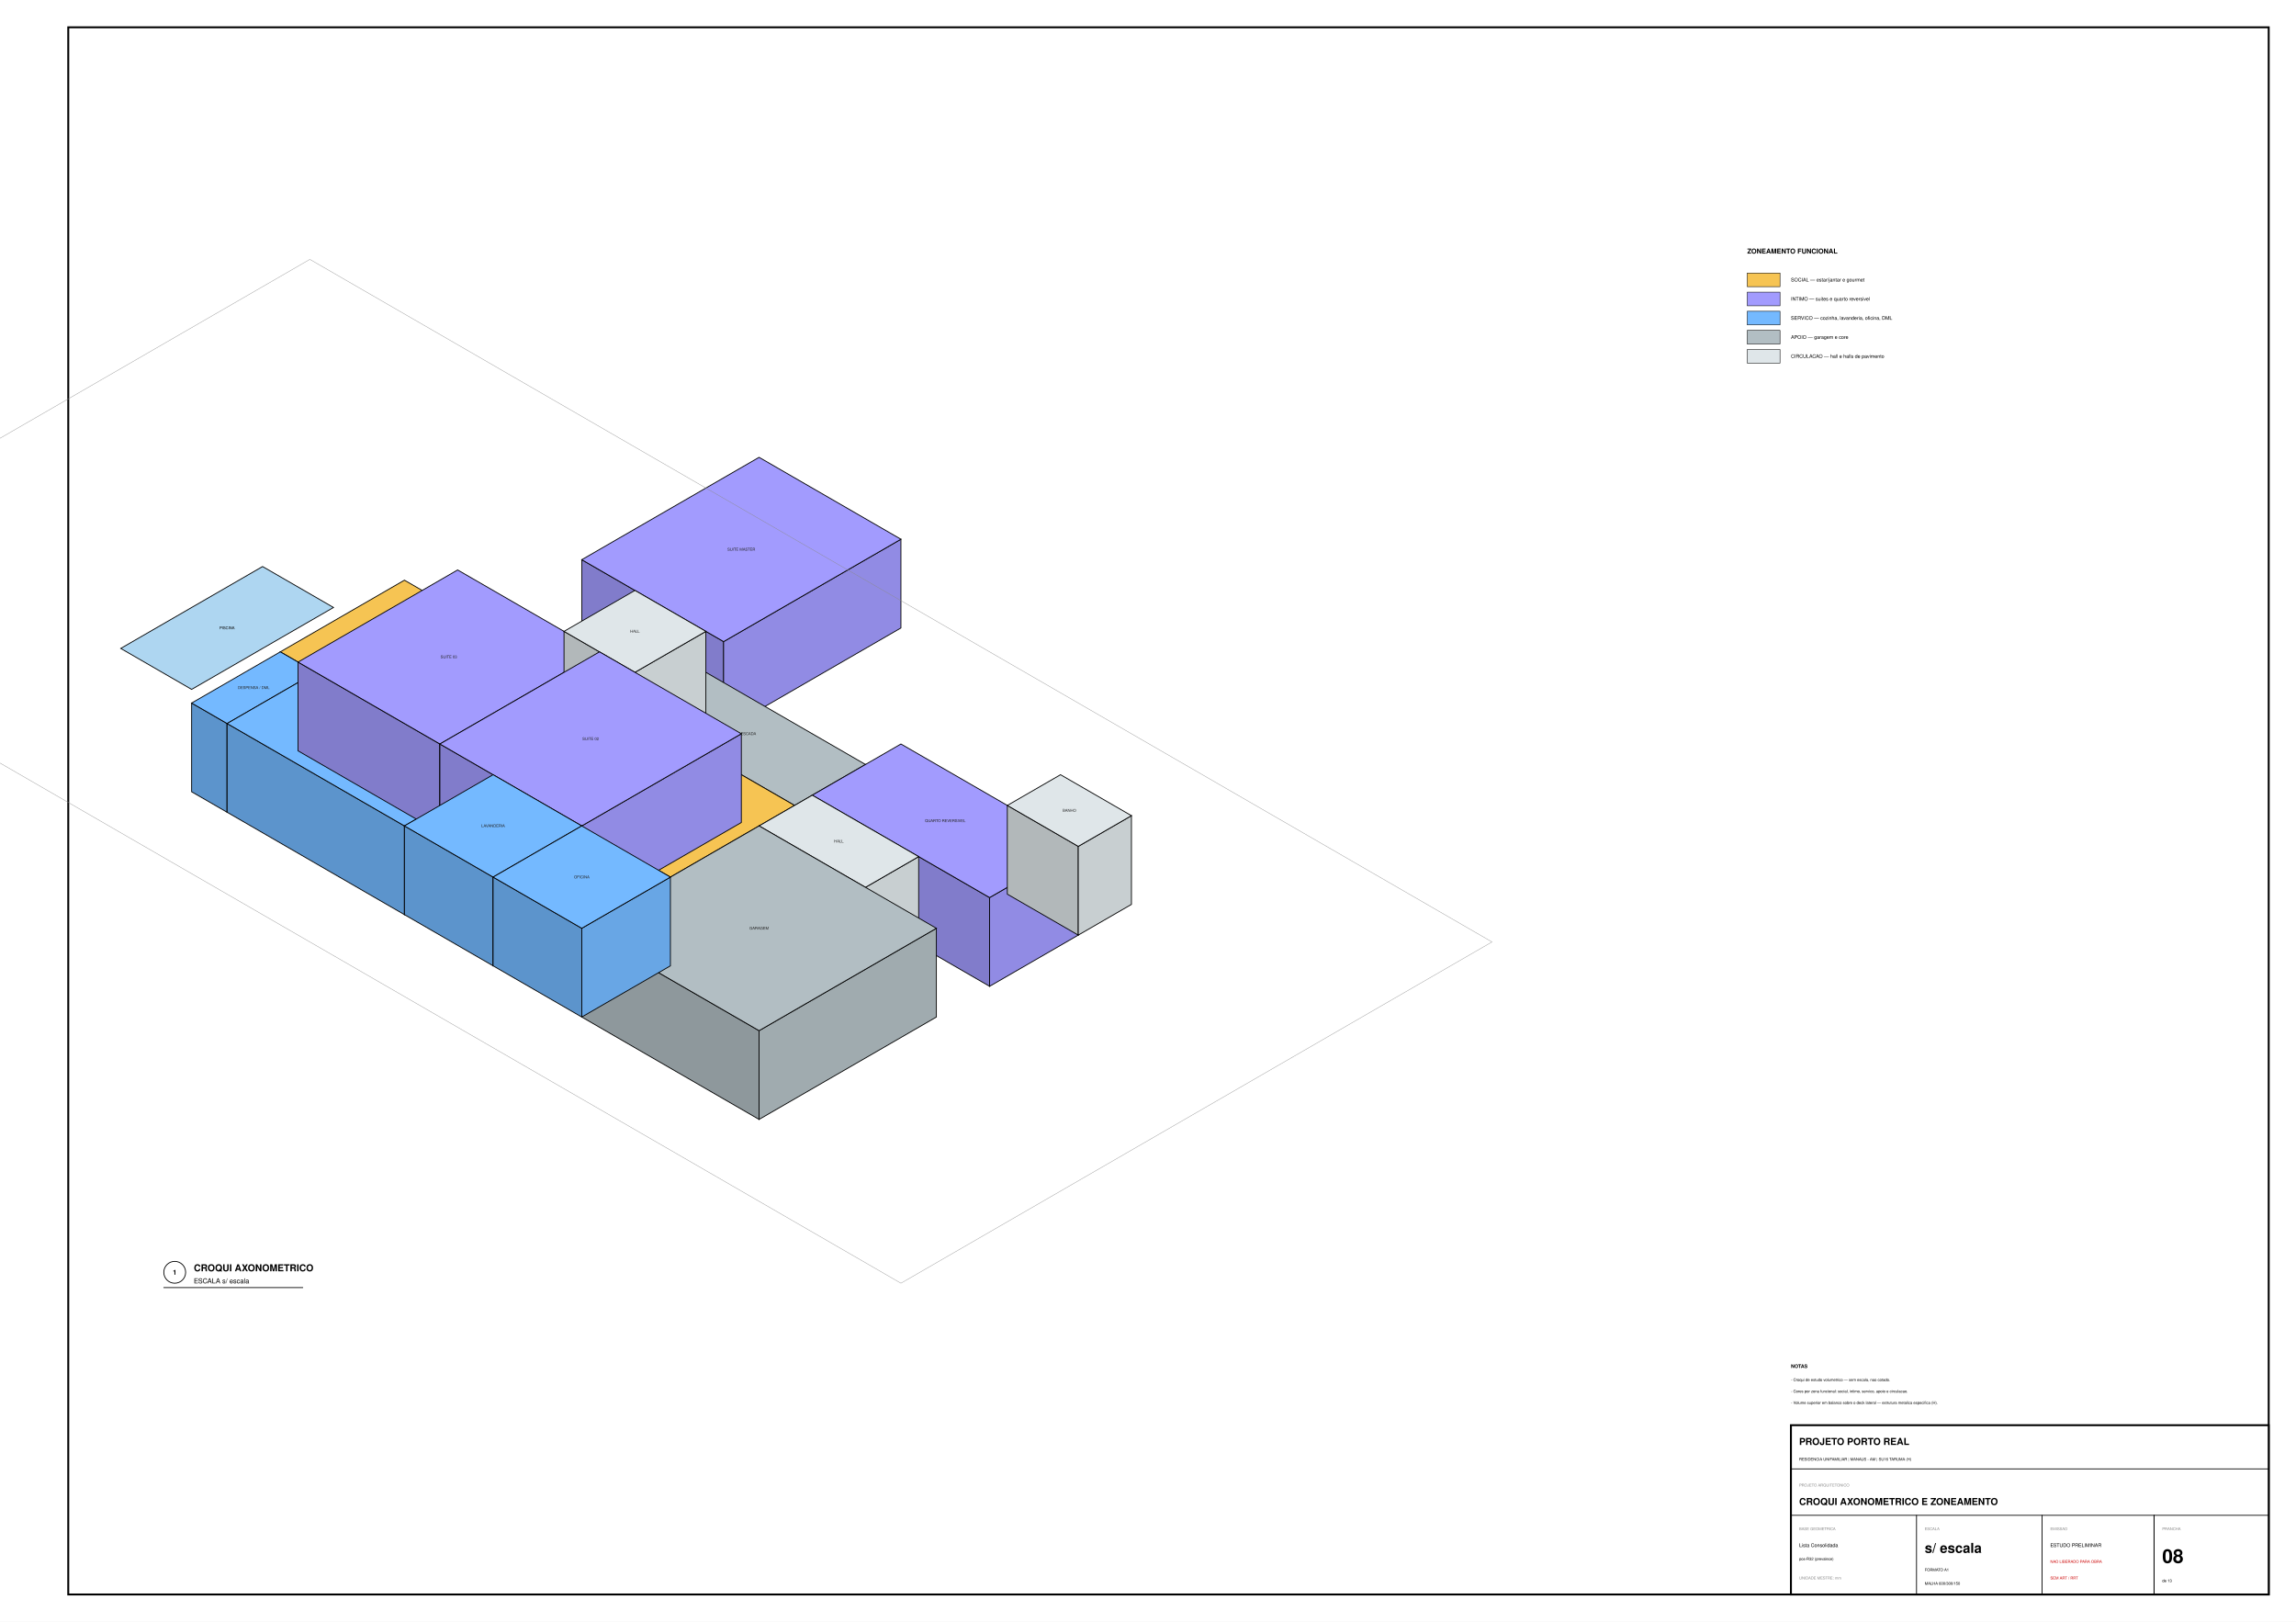
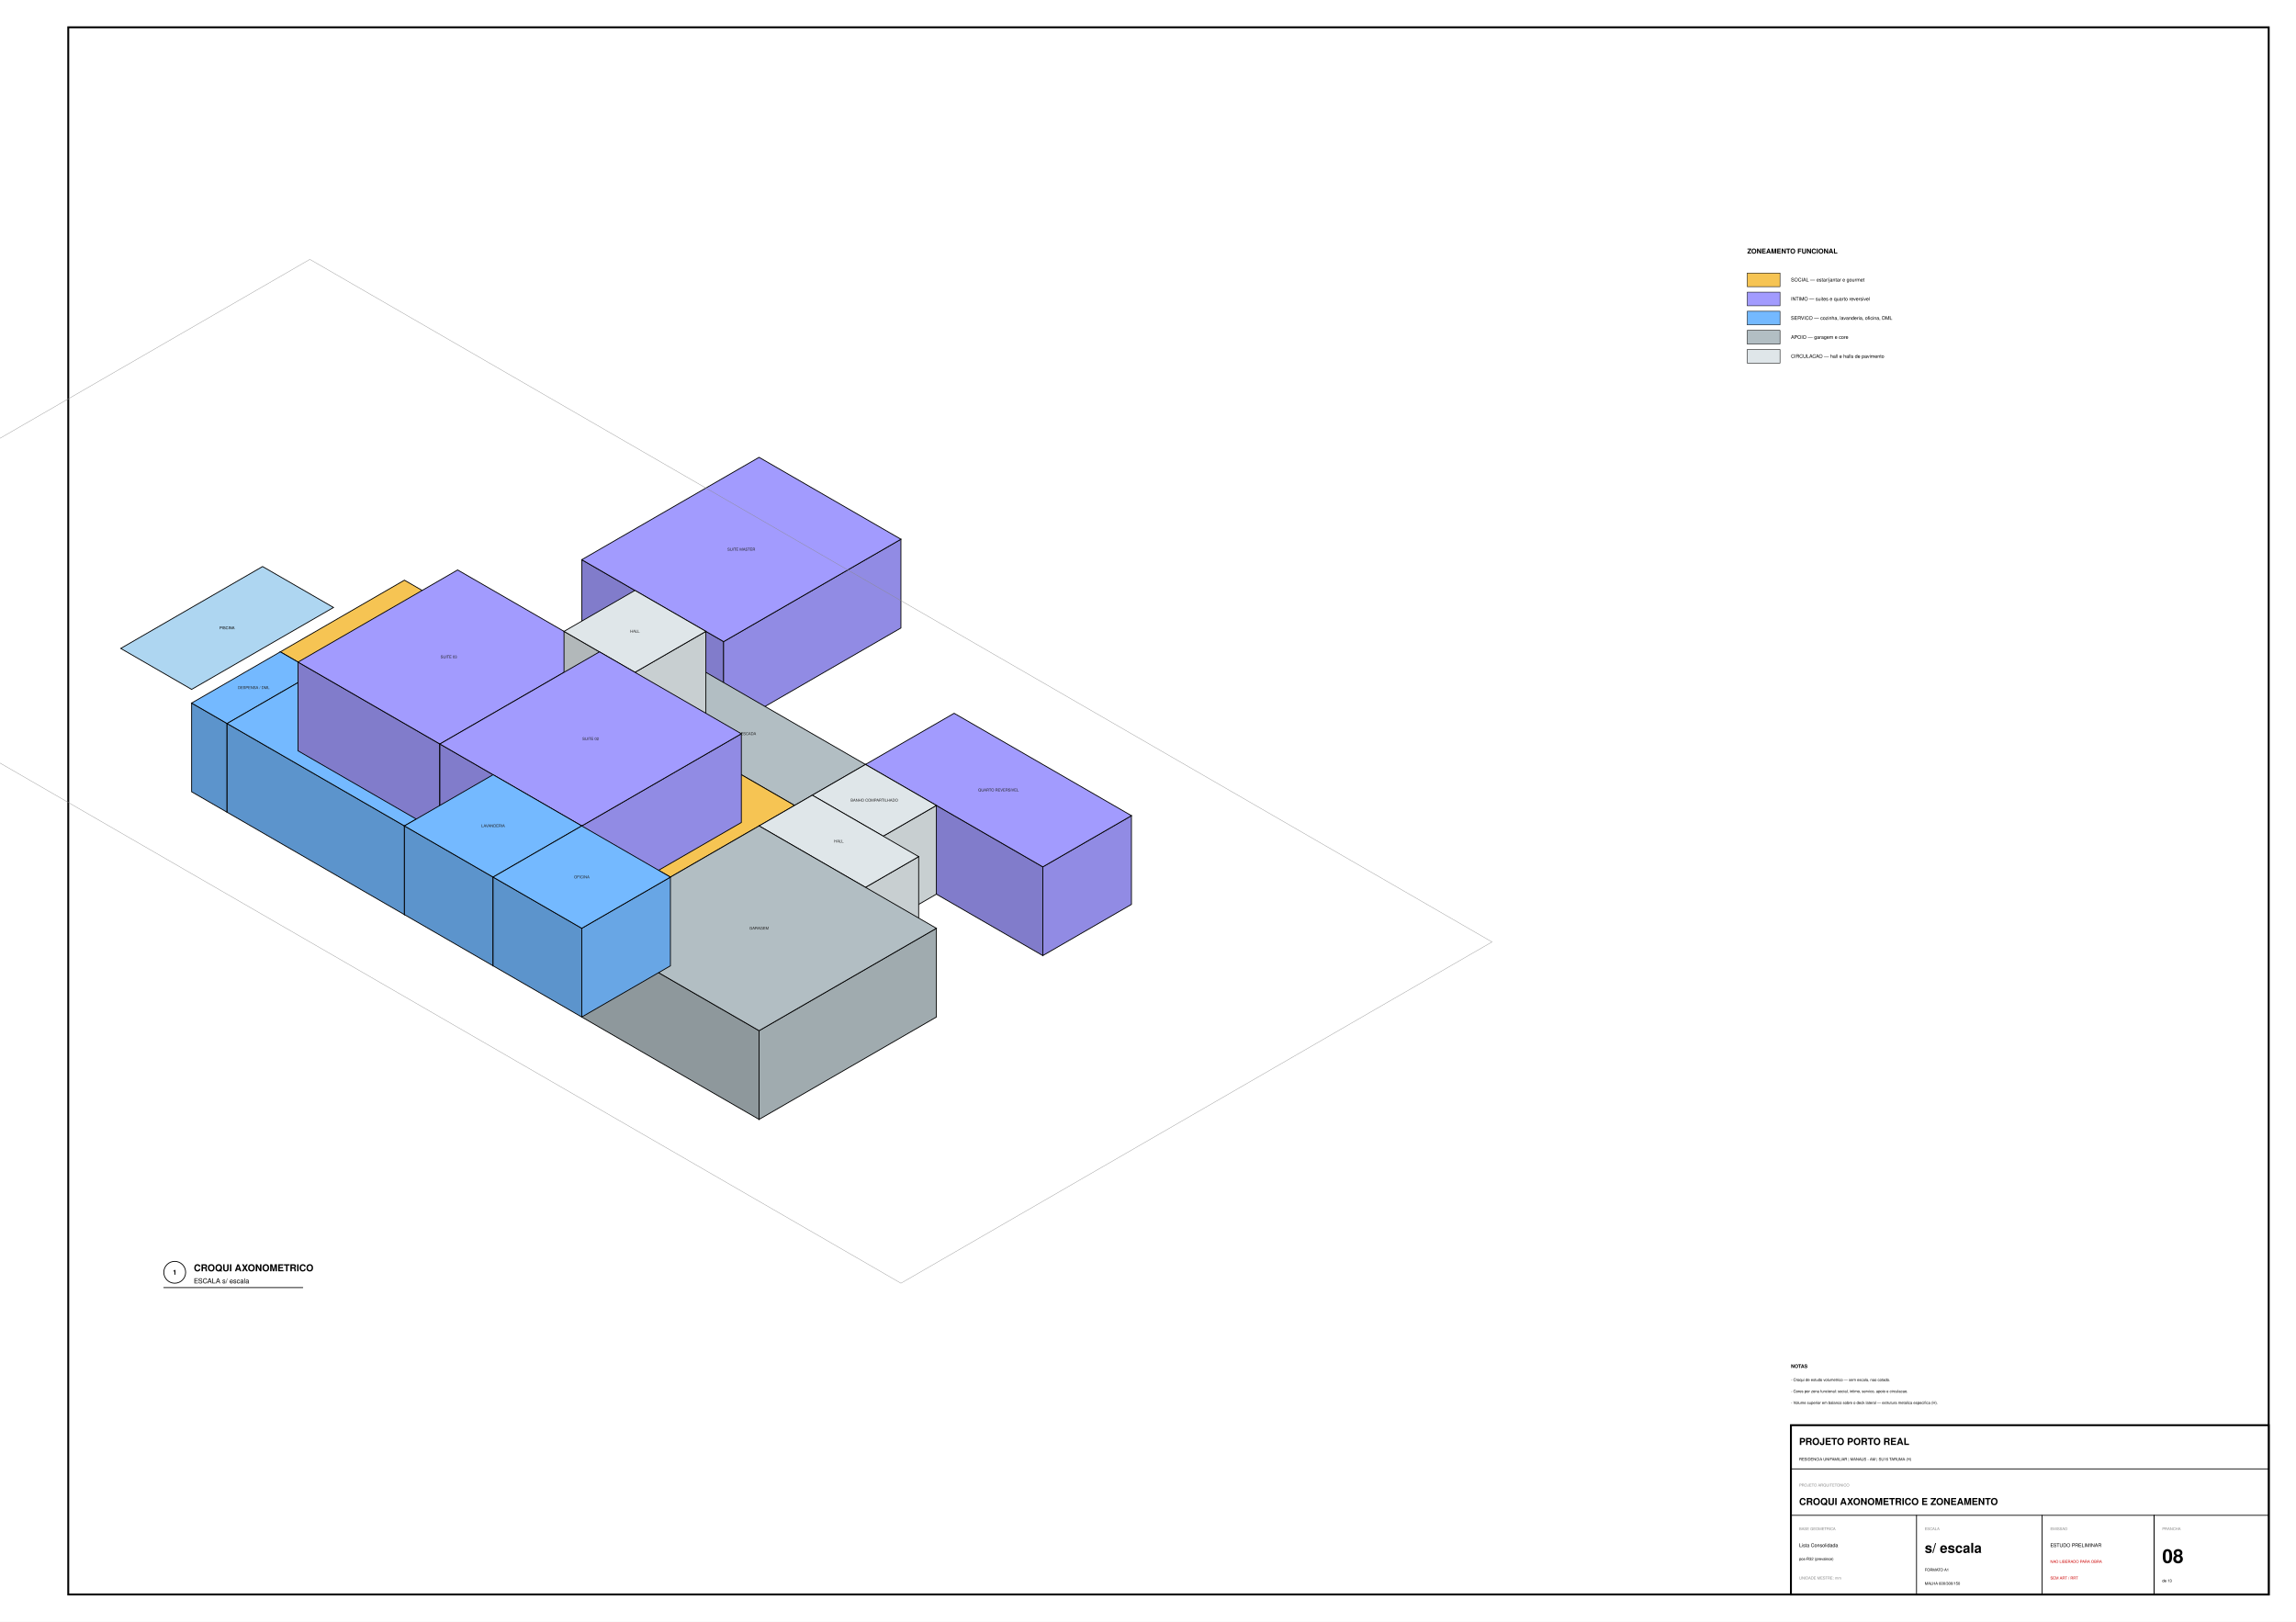
<svg xmlns="http://www.w3.org/2000/svg" version="1.1" width="841mm" height="594mm" viewBox="0 0 841 594">
  <rect width="841" height="594" fill="#ffffff" />
  <rect x="25.0" y="10" width="806.00" height="574.00" fill="none" stroke="#000" stroke-width="0.7" />
  <polygon points="656.000,522.000 831.000,522.000 831.000,584.000 656.000,584.000" stroke="#000000" stroke-width="0.7" fill="#fff" stroke-linejoin="miter" />
  <text x="659.000" y="528.000" font-family="Helvetica, Arial, sans-serif" font-size="3.50" font-weight="bold" fill="#000000" text-anchor="start" dominant-baseline="middle">PROJETO PORTO REAL</text>
  <text x="659.000" y="534.500" font-family="Helvetica, Arial, sans-serif" font-size="1.40" font-weight="normal" fill="#000000" text-anchor="start" dominant-baseline="middle">RESIDENCIA UNIFAMILIAR  |  MANAUS - AM  |  SU16 TARUMA (H)</text>
  <line x1="656.000" y1="538.000" x2="831.000" y2="538.000" stroke="#000000" stroke-width="0.3" fill="none" stroke-linecap="round" />
  <text x="659.000" y="544.000" font-family="Helvetica, Arial, sans-serif" font-size="1.40" font-weight="normal" fill="#8a8a8a" text-anchor="start" dominant-baseline="middle">PROJETO ARQUITETONICO</text>
  <text x="659.000" y="550.000" font-family="Helvetica, Arial, sans-serif" font-size="3.50" font-weight="bold" fill="#000000" text-anchor="start" dominant-baseline="middle">CROQUI AXONOMETRICO E ZONEAMENTO</text>
  <line x1="656.000" y1="555.000" x2="831.000" y2="555.000" stroke="#000000" stroke-width="0.3" fill="none" stroke-linecap="round" />
  <line x1="702.000" y1="555.000" x2="702.000" y2="584.000" stroke="#000000" stroke-width="0.3" fill="none" stroke-linecap="round" />
  <line x1="748.000" y1="555.000" x2="748.000" y2="584.000" stroke="#000000" stroke-width="0.3" fill="none" stroke-linecap="round" />
  <line x1="789.000" y1="555.000" x2="789.000" y2="584.000" stroke="#000000" stroke-width="0.3" fill="none" stroke-linecap="round" />
  <line x1="789.000" y1="555.000" x2="789.000" y2="584.000" stroke="#000000" stroke-width="0.3" fill="none" stroke-linecap="round" />
  <text x="659.000" y="560.000" font-family="Helvetica, Arial, sans-serif" font-size="1.40" font-weight="normal" fill="#8a8a8a" text-anchor="start" dominant-baseline="middle">BASE GEOMETRICA</text>
  <text x="659.000" y="566.000" font-family="Helvetica, Arial, sans-serif" font-size="1.80" font-weight="normal" fill="#000000" text-anchor="start" dominant-baseline="middle">Lista Consolidada</text>
  <text x="659.000" y="571.000" font-family="Helvetica, Arial, sans-serif" font-size="1.40" font-weight="normal" fill="#000000" text-anchor="start" dominant-baseline="middle">pos-R32 (prevalece)</text>
  <text x="659.000" y="578.000" font-family="Helvetica, Arial, sans-serif" font-size="1.40" font-weight="normal" fill="#8a8a8a" text-anchor="start" dominant-baseline="middle">UNIDADE MESTRE: mm</text>
  <text x="705.000" y="560.000" font-family="Helvetica, Arial, sans-serif" font-size="1.40" font-weight="normal" fill="#8a8a8a" text-anchor="start" dominant-baseline="middle">ESCALA</text>
  <text x="705.000" y="567.000" font-family="Helvetica, Arial, sans-serif" font-size="5.00" font-weight="bold" fill="#000000" text-anchor="start" dominant-baseline="middle">s/ escala</text>
  <text x="705.000" y="575.000" font-family="Helvetica, Arial, sans-serif" font-size="1.40" font-weight="normal" fill="#000000" text-anchor="start" dominant-baseline="middle">FORMATO A1</text>
  <text x="705.000" y="580.000" font-family="Helvetica, Arial, sans-serif" font-size="1.40" font-weight="normal" fill="#000000" text-anchor="start" dominant-baseline="middle">MALHA 600/300/150</text>
  <text x="751.000" y="560.000" font-family="Helvetica, Arial, sans-serif" font-size="1.40" font-weight="normal" fill="#8a8a8a" text-anchor="start" dominant-baseline="middle">EMISSAO</text>
  <text x="751.000" y="566.000" font-family="Helvetica, Arial, sans-serif" font-size="1.80" font-weight="normal" fill="#000000" text-anchor="start" dominant-baseline="middle">ESTUDO PRELIMINAR</text>
  <text x="751.000" y="572.000" font-family="Helvetica, Arial, sans-serif" font-size="1.40" font-weight="normal" fill="#c00" text-anchor="start" dominant-baseline="middle">NAO LIBERADO PARA OBRA</text>
  <text x="751.000" y="578.000" font-family="Helvetica, Arial, sans-serif" font-size="1.40" font-weight="normal" fill="#c00" text-anchor="start" dominant-baseline="middle">SEM ART / RRT</text>
  <text x="792.000" y="560.000" font-family="Helvetica, Arial, sans-serif" font-size="1.40" font-weight="normal" fill="#8a8a8a" text-anchor="start" dominant-baseline="middle">PRANCHA</text>
  <text x="792.000" y="570.000" font-family="Helvetica, Arial, sans-serif" font-size="7.00" font-weight="bold" fill="#000000" text-anchor="start" dominant-baseline="middle">08</text>
  <text x="792.000" y="579.000" font-family="Helvetica, Arial, sans-serif" font-size="1.40" font-weight="normal" fill="#000000" text-anchor="start" dominant-baseline="middle">de 13</text>
  <text x="656.000" y="500.400" font-family="Helvetica, Arial, sans-serif" font-size="1.80" font-weight="bold" fill="#000000" text-anchor="start" dominant-baseline="middle">NOTAS</text>
  <text x="656.000" y="505.400" font-family="Helvetica, Arial, sans-serif" font-size="1.40" font-weight="normal" fill="#000000" text-anchor="start" dominant-baseline="middle">- Croqui de estudo volumetrico — sem escala, nao cotado.</text>
  <text x="656.000" y="509.600" font-family="Helvetica, Arial, sans-serif" font-size="1.40" font-weight="normal" fill="#000000" text-anchor="start" dominant-baseline="middle">- Cores por zona funcional: social, intimo, servico, apoio e circulacao.</text>
  <text x="656.000" y="513.800" font-family="Helvetica, Arial, sans-serif" font-size="1.40" font-weight="normal" fill="#000000" text-anchor="start" dominant-baseline="middle">- Volume superior em balanco sobre o deck lateral — estrutura metalica especifica (H).</text>
  <polygon points="265.048,267.500 213.087,237.500 213.087,205.000 265.048,235.000" stroke="#000000" stroke-width="0.3" fill="#817ccb" stroke-linejoin="miter" />
  <polygon points="265.048,267.500 330.000,230.000 330.000,197.500 265.048,235.000" stroke="#000000" stroke-width="0.3" fill="#918be4" stroke-linejoin="miter" />
  <polygon points="265.048,235.000 330.000,197.500 278.038,167.500 213.087,205.000" stroke="#000000" stroke-width="0.3" fill="#a29bfe" stroke-linejoin="miter" />
  <text x="271.543" y="201.250" font-family="Helvetica, Arial, sans-serif" font-size="1.40" font-weight="normal" fill="#222" text-anchor="middle" dominant-baseline="middle">SUITE MASTER</text>
  <polygon points="180.611,316.250 102.668,271.250 102.668,238.750 180.611,283.750" stroke="#000000" stroke-width="0.3" fill="#c49c42" stroke-linejoin="miter" />
  <polygon points="180.611,316.250 226.077,290.000 226.077,257.500 180.611,283.750" stroke="#000000" stroke-width="0.3" fill="#ddb04a" stroke-linejoin="miter" />
  <polygon points="180.611,283.750 226.077,257.500 148.135,212.500 102.668,238.750" stroke="#000000" stroke-width="0.3" fill="#f6c453" stroke-linejoin="miter" />
  <text x="164.373" y="248.125" font-family="Helvetica, Arial, sans-serif" font-size="1.40" font-weight="normal" fill="#222" text-anchor="middle" dominant-baseline="middle">GOURMET</text>
  <polygon points="83.183,297.500 70.192,290.000 70.192,257.500 83.183,265.000" stroke="#000000" stroke-width="0.3" fill="#5c94cc" stroke-linejoin="miter" />
  <polygon points="83.183,297.500 115.659,278.750 115.659,246.250 83.183,265.000" stroke="#000000" stroke-width="0.3" fill="#68a6e5" stroke-linejoin="miter" />
  <polygon points="83.183,265.000 115.659,246.250 102.668,238.750 70.192,257.500" stroke="#000000" stroke-width="0.3" fill="#74b9ff" stroke-linejoin="miter" />
  <text x="92.926" y="251.875" font-family="Helvetica, Arial, sans-serif" font-size="1.40" font-weight="normal" fill="#222" text-anchor="middle" dominant-baseline="middle">DESPENSA / DML</text>
  <polygon points="291.029,327.500 226.077,290.000 226.077,257.500 291.029,295.000" stroke="#000000" stroke-width="0.3" fill="#8e989c" stroke-linejoin="miter" />
  <polygon points="291.029,327.500 317.010,312.500 317.010,280.000 291.029,295.000" stroke="#000000" stroke-width="0.3" fill="#a0abaf" stroke-linejoin="miter" />
  <polygon points="291.029,295.000 317.010,280.000 252.058,242.500 226.077,257.500" stroke="#000000" stroke-width="0.3" fill="#b2bec3" stroke-linejoin="miter" />
  <text x="271.543" y="268.750" font-family="Helvetica, Arial, sans-serif" font-size="1.40" font-weight="normal" fill="#222" text-anchor="middle" dominant-baseline="middle">CORE / ESCADA</text>
  <polygon points="148.135,335.000 83.183,297.500 83.183,265.000 148.135,302.500" stroke="#000000" stroke-width="0.3" fill="#5c94cc" stroke-linejoin="miter" />
  <polygon points="148.135,335.000 180.611,316.250 180.611,283.750 148.135,302.500" stroke="#000000" stroke-width="0.3" fill="#68a6e5" stroke-linejoin="miter" />
  <polygon points="148.135,302.500 180.611,283.750 115.659,246.250 83.183,265.000" stroke="#000000" stroke-width="0.3" fill="#74b9ff" stroke-linejoin="miter" />
  <text x="131.897" y="274.375" font-family="Helvetica, Arial, sans-serif" font-size="1.40" font-weight="normal" fill="#222" text-anchor="middle" dominant-baseline="middle">COZINHA</text>
  <polygon points="161.125,305.000 109.164,275.000 109.164,242.500 161.125,272.500" stroke="#000000" stroke-width="0.3" fill="#817ccb" stroke-linejoin="miter" />
  <polygon points="161.125,305.000 219.582,271.250 219.582,238.750 161.125,272.500" stroke="#000000" stroke-width="0.3" fill="#918be4" stroke-linejoin="miter" />
  <polygon points="161.125,272.500 219.582,238.750 167.620,208.750 109.164,242.500" stroke="#000000" stroke-width="0.3" fill="#a29bfe" stroke-linejoin="miter" />
  <text x="164.373" y="240.625" font-family="Helvetica, Arial, sans-serif" font-size="1.40" font-weight="normal" fill="#222" text-anchor="middle" dominant-baseline="middle">SUITE 03</text>
  <polygon points="232.572,278.750 206.591,263.750 206.591,231.250 232.572,246.250" stroke="#000000" stroke-width="0.3" fill="#b2b8ba" stroke-linejoin="miter" />
  <polygon points="232.572,278.750 258.553,263.750 258.553,231.250 232.572,246.250" stroke="#000000" stroke-width="0.3" fill="#c8cfd1" stroke-linejoin="miter" />
  <polygon points="232.572,246.250 258.553,231.250 232.572,216.250 206.591,231.250" stroke="#000000" stroke-width="0.3" fill="#dfe6e9" stroke-linejoin="miter" />
  <text x="232.572" y="231.250" font-family="Helvetica, Arial, sans-serif" font-size="1.40" font-weight="normal" fill="#222" text-anchor="middle" dominant-baseline="middle">HALL</text>
  <polygon points="245.563,353.750 180.611,316.250 180.611,283.750 245.563,321.250" stroke="#000000" stroke-width="0.3" fill="#c49c42" stroke-linejoin="miter" />
  <polygon points="245.563,353.750 291.029,327.500 291.029,295.000 245.563,321.250" stroke="#000000" stroke-width="0.3" fill="#ddb04a" stroke-linejoin="miter" />
  <polygon points="245.563,321.250 291.029,295.000 226.077,257.500 180.611,283.750" stroke="#000000" stroke-width="0.3" fill="#f6c453" stroke-linejoin="miter" />
  <text x="235.820" y="289.375" font-family="Helvetica, Arial, sans-serif" font-size="1.40" font-weight="normal" fill="#222" text-anchor="middle" dominant-baseline="middle">ESTAR / JANTAR</text>
-   <polygon points="362.476,361.250 297.524,323.750 297.524,291.250 362.476,328.750" stroke="#000000" stroke-width="0.3" fill="#817ccb" stroke-linejoin="miter" />
-   <polygon points="362.476,361.250 394.952,342.500 394.952,310.000 362.476,328.750" stroke="#000000" stroke-width="0.3" fill="#918be4" stroke-linejoin="miter" />
-   <polygon points="362.476,328.750 394.952,310.000 330.000,272.500 297.524,291.250" stroke="#000000" stroke-width="0.3" fill="#a29bfe" stroke-linejoin="miter" />
-   <text x="346.238" y="300.625" font-family="Helvetica, Arial, sans-serif" font-size="1.40" font-weight="normal" fill="#222" text-anchor="middle" dominant-baseline="middle">QUARTO REVERSIVEL</text>
+   <polygon points="381.962,350.000 317.010,312.500 317.010,280.000 381.962,317.500" stroke="#000000" stroke-width="0.3" fill="#817ccb" stroke-linejoin="miter" />
+   <polygon points="381.962,350.000 414.437,331.250 414.437,298.750 381.962,317.500" stroke="#000000" stroke-width="0.3" fill="#918be4" stroke-linejoin="miter" />
+   <polygon points="381.962,317.500 414.437,298.750 349.486,261.250 317.010,280.000" stroke="#000000" stroke-width="0.3" fill="#a29bfe" stroke-linejoin="miter" />
+   <text x="365.724" y="289.375" font-family="Helvetica, Arial, sans-serif" font-size="1.40" font-weight="normal" fill="#222" text-anchor="middle" dominant-baseline="middle">QUARTO REVERSIVEL</text>
  <polygon points="213.087,335.000 161.125,305.000 161.125,272.500 213.087,302.500" stroke="#000000" stroke-width="0.3" fill="#817ccb" stroke-linejoin="miter" />
  <polygon points="213.087,335.000 271.543,301.250 271.543,268.750 213.087,302.500" stroke="#000000" stroke-width="0.3" fill="#918be4" stroke-linejoin="miter" />
  <polygon points="213.087,302.500 271.543,268.750 219.582,238.750 161.125,272.500" stroke="#000000" stroke-width="0.3" fill="#a29bfe" stroke-linejoin="miter" />
  <text x="216.334" y="270.625" font-family="Helvetica, Arial, sans-serif" font-size="1.40" font-weight="normal" fill="#222" text-anchor="middle" dominant-baseline="middle">SUITE 02</text>
-   <polygon points="394.952,342.500 368.971,327.500 368.971,295.000 394.952,310.000" stroke="#000000" stroke-width="0.3" fill="#b2b8ba" stroke-linejoin="miter" />
-   <polygon points="394.952,342.500 414.437,331.250 414.437,298.750 394.952,310.000" stroke="#000000" stroke-width="0.3" fill="#c8cfd1" stroke-linejoin="miter" />
-   <polygon points="394.952,310.000 414.437,298.750 388.457,283.750 368.971,295.000" stroke="#000000" stroke-width="0.3" fill="#dfe6e9" stroke-linejoin="miter" />
-   <text x="391.704" y="296.875" font-family="Helvetica, Arial, sans-serif" font-size="1.40" font-weight="normal" fill="#222" text-anchor="middle" dominant-baseline="middle">BANHO</text>
+   <polygon points="323.505,338.750 297.524,323.750 297.524,291.250 323.505,306.250" stroke="#000000" stroke-width="0.3" fill="#b2b8ba" stroke-linejoin="miter" />
+   <polygon points="323.505,338.750 342.990,327.500 342.990,295.000 323.505,306.250" stroke="#000000" stroke-width="0.3" fill="#c8cfd1" stroke-linejoin="miter" />
+   <polygon points="323.505,306.250 342.990,295.000 317.010,280.000 297.524,291.250" stroke="#000000" stroke-width="0.3" fill="#dfe6e9" stroke-linejoin="miter" />
+   <text x="320.257" y="293.125" font-family="Helvetica, Arial, sans-serif" font-size="1.40" font-weight="normal" fill="#222" text-anchor="middle" dominant-baseline="middle">BANHO COMPARTILHADO</text>
  <polygon points="180.611,353.750 148.135,335.000 148.135,302.500 180.611,321.250" stroke="#000000" stroke-width="0.3" fill="#5c94cc" stroke-linejoin="miter" />
  <polygon points="180.611,353.750 213.087,335.000 213.087,302.500 180.611,321.250" stroke="#000000" stroke-width="0.3" fill="#68a6e5" stroke-linejoin="miter" />
  <polygon points="180.611,321.250 213.087,302.500 180.611,283.750 148.135,302.500" stroke="#000000" stroke-width="0.3" fill="#74b9ff" stroke-linejoin="miter" />
  <text x="180.611" y="302.500" font-family="Helvetica, Arial, sans-serif" font-size="1.40" font-weight="normal" fill="#222" text-anchor="middle" dominant-baseline="middle">LAVANDERIA</text>
  <polygon points="317.010,357.500 278.038,335.000 278.038,302.500 317.010,325.000" stroke="#000000" stroke-width="0.3" fill="#b2b8ba" stroke-linejoin="miter" />
  <polygon points="317.010,357.500 336.495,346.250 336.495,313.750 317.010,325.000" stroke="#000000" stroke-width="0.3" fill="#c8cfd1" stroke-linejoin="miter" />
  <polygon points="317.010,325.000 336.495,313.750 297.524,291.250 278.038,302.500" stroke="#000000" stroke-width="0.3" fill="#dfe6e9" stroke-linejoin="miter" />
  <text x="307.267" y="308.125" font-family="Helvetica, Arial, sans-serif" font-size="1.40" font-weight="normal" fill="#222" text-anchor="middle" dominant-baseline="middle">HALL</text>
  <polygon points="278.038,410.000 213.087,372.500 213.087,340.000 278.038,377.500" stroke="#000000" stroke-width="0.3" fill="#8e989c" stroke-linejoin="miter" />
  <polygon points="278.038,410.000 342.990,372.500 342.990,340.000 278.038,377.500" stroke="#000000" stroke-width="0.3" fill="#a0abaf" stroke-linejoin="miter" />
  <polygon points="278.038,377.500 342.990,340.000 278.038,302.500 213.087,340.000" stroke="#000000" stroke-width="0.3" fill="#b2bec3" stroke-linejoin="miter" />
  <text x="278.038" y="340.000" font-family="Helvetica, Arial, sans-serif" font-size="1.40" font-weight="normal" fill="#222" text-anchor="middle" dominant-baseline="middle">GARAGEM</text>
  <polygon points="213.087,372.500 180.611,353.750 180.611,321.250 213.087,340.000" stroke="#000000" stroke-width="0.3" fill="#5c94cc" stroke-linejoin="miter" />
  <polygon points="213.087,372.500 245.563,353.750 245.563,321.250 213.087,340.000" stroke="#000000" stroke-width="0.3" fill="#68a6e5" stroke-linejoin="miter" />
  <polygon points="213.087,340.000 245.563,321.250 213.087,302.500 180.611,321.250" stroke="#000000" stroke-width="0.3" fill="#74b9ff" stroke-linejoin="miter" />
  <text x="213.087" y="321.250" font-family="Helvetica, Arial, sans-serif" font-size="1.40" font-weight="normal" fill="#222" text-anchor="middle" dominant-baseline="middle">OFICINA</text>
  <polygon points="70.192,252.500 122.154,222.500 96.173,207.500 44.212,237.500" stroke="#000000" stroke-width="0.3" fill="#aed6f1" stroke-linejoin="miter" />
  <text x="83.183" y="230.000" font-family="Helvetica, Arial, sans-serif" font-size="1.40" font-weight="normal" fill="#000000" text-anchor="middle" dominant-baseline="middle">PISCINA</text>
  <polygon points="330.000,470.000 546.506,345.000 113.494,95.000 -103.013,220.000" stroke="#8a8a8a" stroke-width="0.13" fill="none" stroke-linejoin="miter" />
  <polygon points="640.000,100.000 652.000,100.000 652.000,105.000 640.000,105.000" stroke="#000000" stroke-width="0.18" fill="#f6c453" stroke-linejoin="miter" />
  <text x="656.000" y="102.500" font-family="Helvetica, Arial, sans-serif" font-size="1.80" font-weight="normal" fill="#000000" text-anchor="start" dominant-baseline="middle">SOCIAL — estar/jantar e gourmet</text>
  <polygon points="640.000,107.000 652.000,107.000 652.000,112.000 640.000,112.000" stroke="#000000" stroke-width="0.18" fill="#a29bfe" stroke-linejoin="miter" />
  <text x="656.000" y="109.500" font-family="Helvetica, Arial, sans-serif" font-size="1.80" font-weight="normal" fill="#000000" text-anchor="start" dominant-baseline="middle">INTIMO — suites e quarto reversivel</text>
  <polygon points="640.000,114.000 652.000,114.000 652.000,119.000 640.000,119.000" stroke="#000000" stroke-width="0.18" fill="#74b9ff" stroke-linejoin="miter" />
  <text x="656.000" y="116.500" font-family="Helvetica, Arial, sans-serif" font-size="1.80" font-weight="normal" fill="#000000" text-anchor="start" dominant-baseline="middle">SERVICO — cozinha, lavanderia, oficina, DML</text>
  <polygon points="640.000,121.000 652.000,121.000 652.000,126.000 640.000,126.000" stroke="#000000" stroke-width="0.18" fill="#b2bec3" stroke-linejoin="miter" />
  <text x="656.000" y="123.500" font-family="Helvetica, Arial, sans-serif" font-size="1.80" font-weight="normal" fill="#000000" text-anchor="start" dominant-baseline="middle">APOIO — garagem e core</text>
  <polygon points="640.000,128.000 652.000,128.000 652.000,133.000 640.000,133.000" stroke="#000000" stroke-width="0.18" fill="#dfe6e9" stroke-linejoin="miter" />
  <text x="656.000" y="130.500" font-family="Helvetica, Arial, sans-serif" font-size="1.80" font-weight="normal" fill="#000000" text-anchor="start" dominant-baseline="middle">CIRCULACAO — hall e halls de pavimento</text>
  <text x="640.000" y="92.000" font-family="Helvetica, Arial, sans-serif" font-size="2.50" font-weight="bold" fill="#000000" text-anchor="start" dominant-baseline="middle">ZONEAMENTO FUNCIONAL</text>
  <circle cx="64.000" cy="466.000" r="4.000" stroke="#000000" stroke-width="0.3" fill="none" />
  <text x="64.000" y="466.000" font-family="Helvetica, Arial, sans-serif" font-size="2.50" font-weight="bold" fill="#000000" text-anchor="middle" dominant-baseline="middle">1</text>
  <text x="71.000" y="464.400" font-family="Helvetica, Arial, sans-serif" font-size="3.50" font-weight="bold" fill="#000000" text-anchor="start" dominant-baseline="middle">CROQUI AXONOMETRICO</text>
  <text x="71.000" y="469.200" font-family="Helvetica, Arial, sans-serif" font-size="2.50" font-weight="normal" fill="#000000" text-anchor="start" dominant-baseline="middle">ESCALA s/ escala</text>
  <line x1="60.000" y1="471.600" x2="110.900" y2="471.600" stroke="#000000" stroke-width="0.3" fill="none" stroke-linecap="round" />
</svg>
